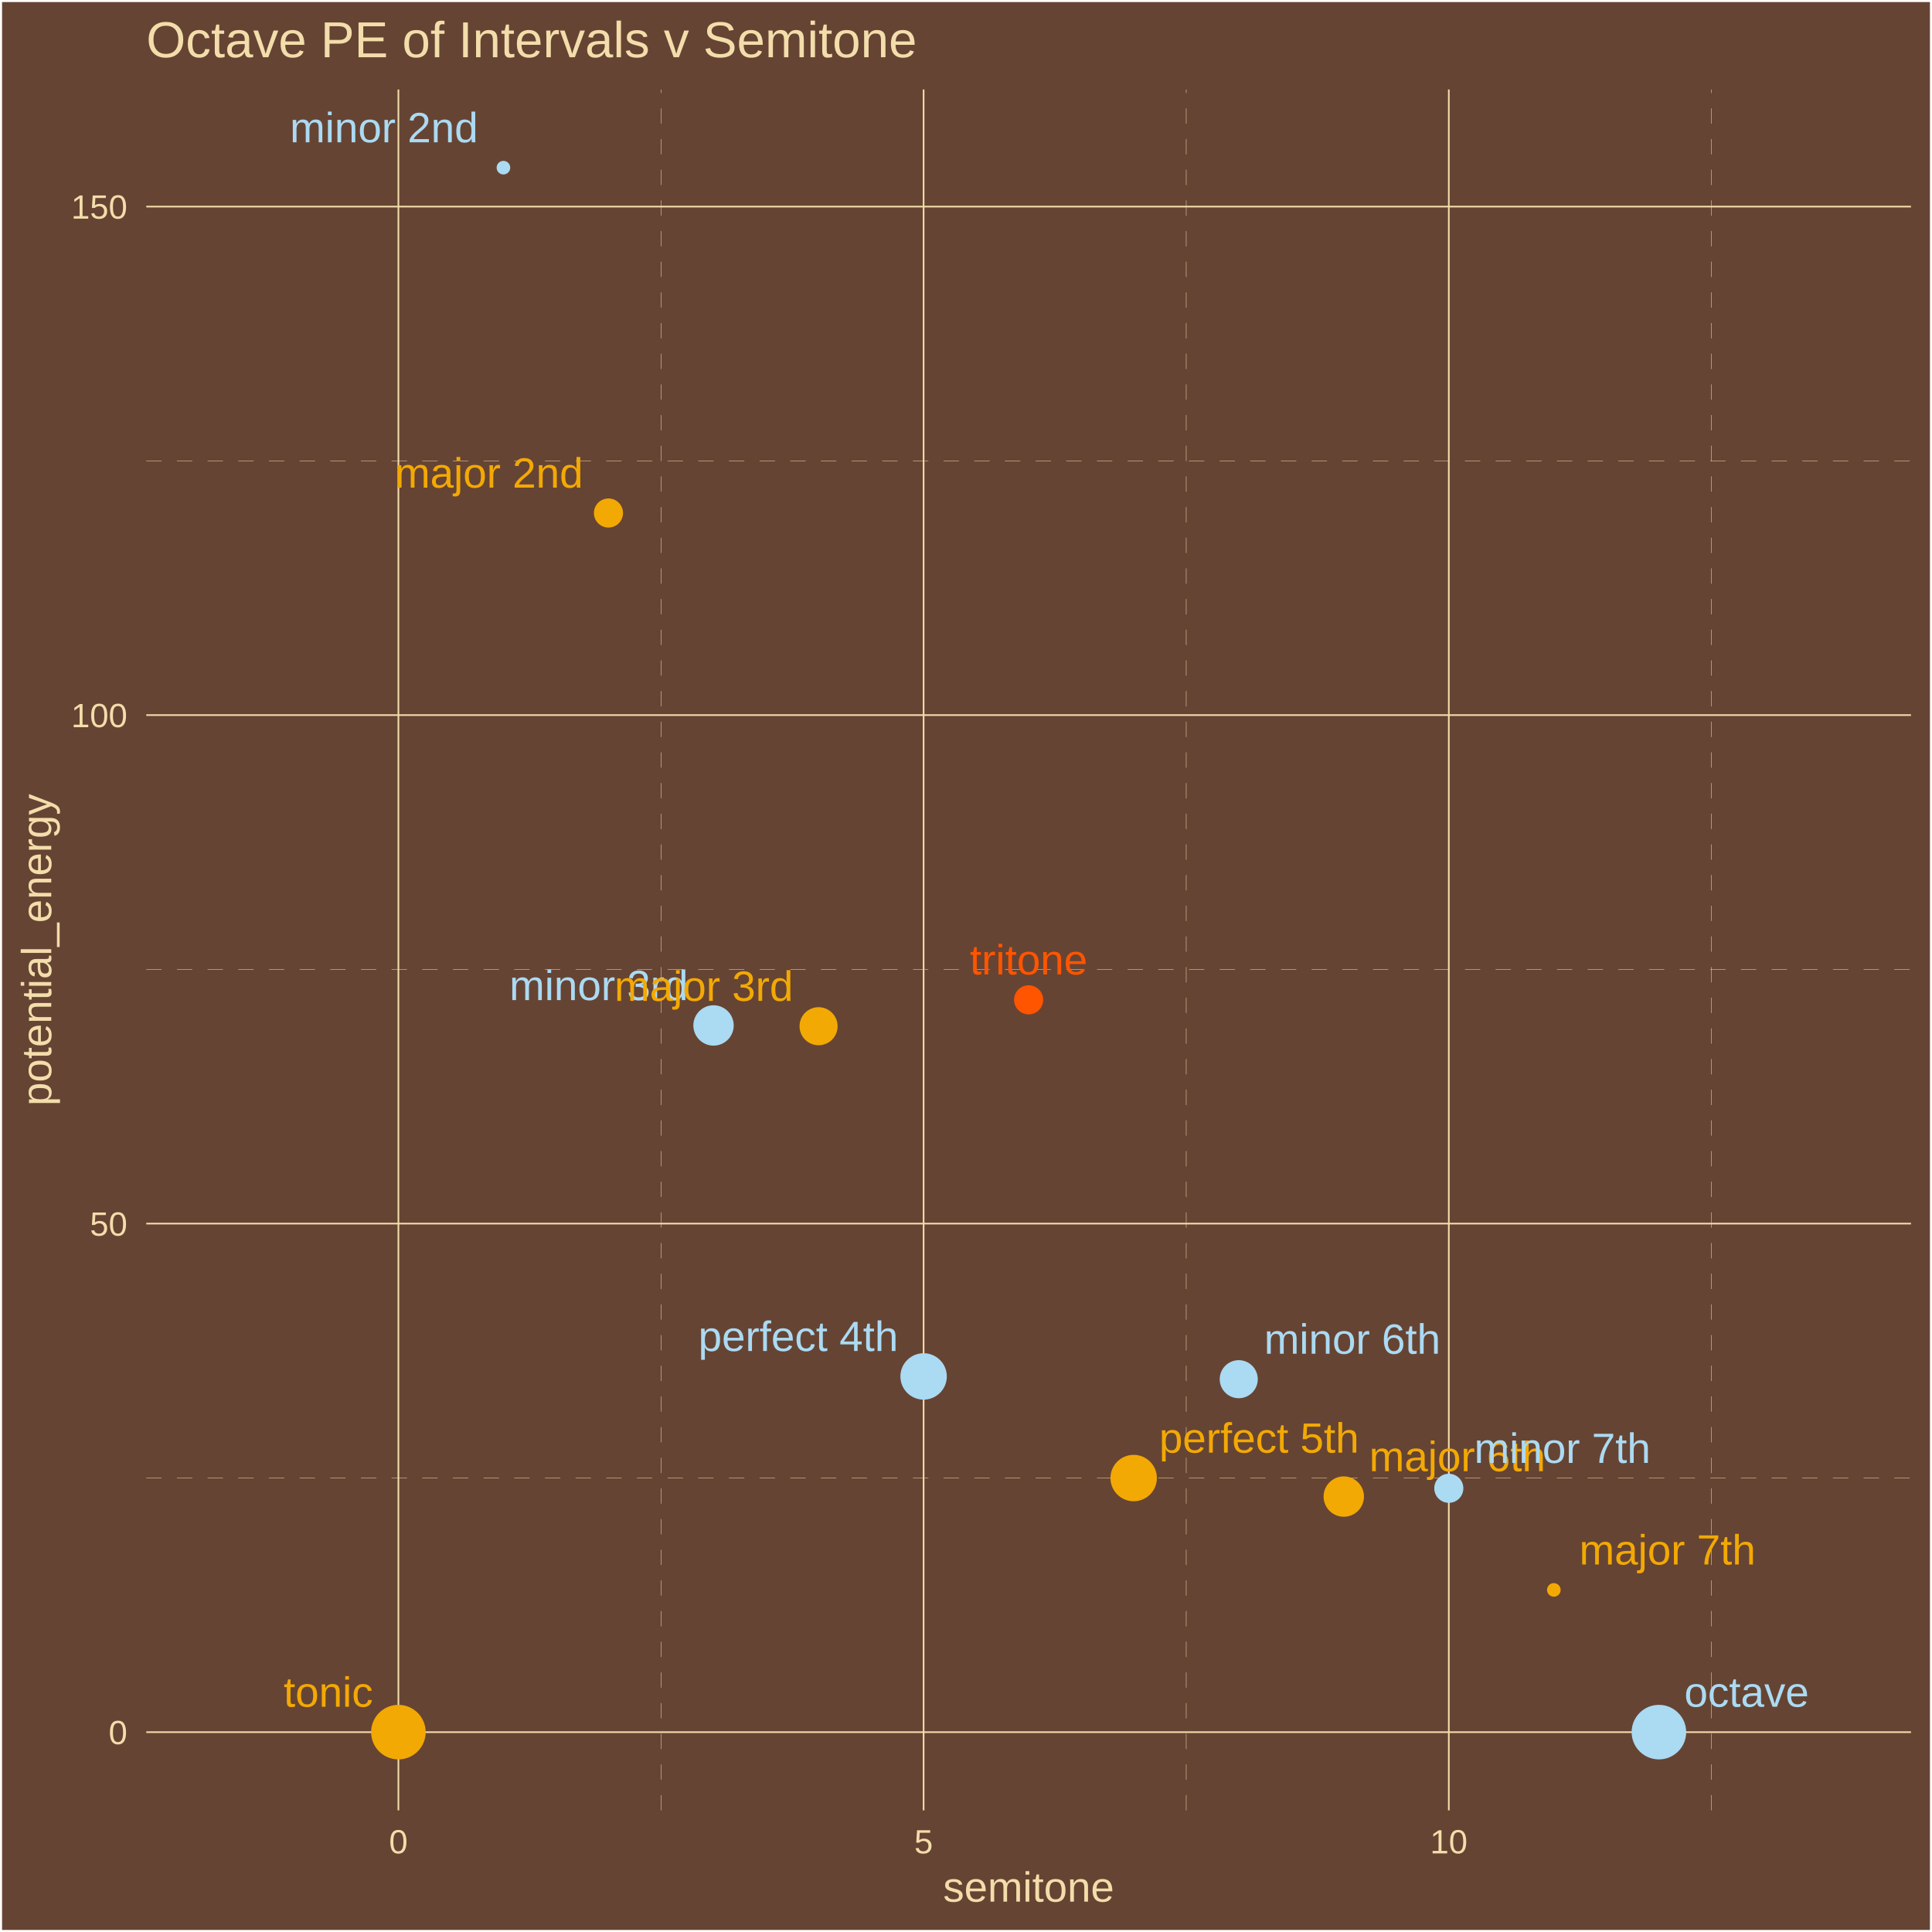
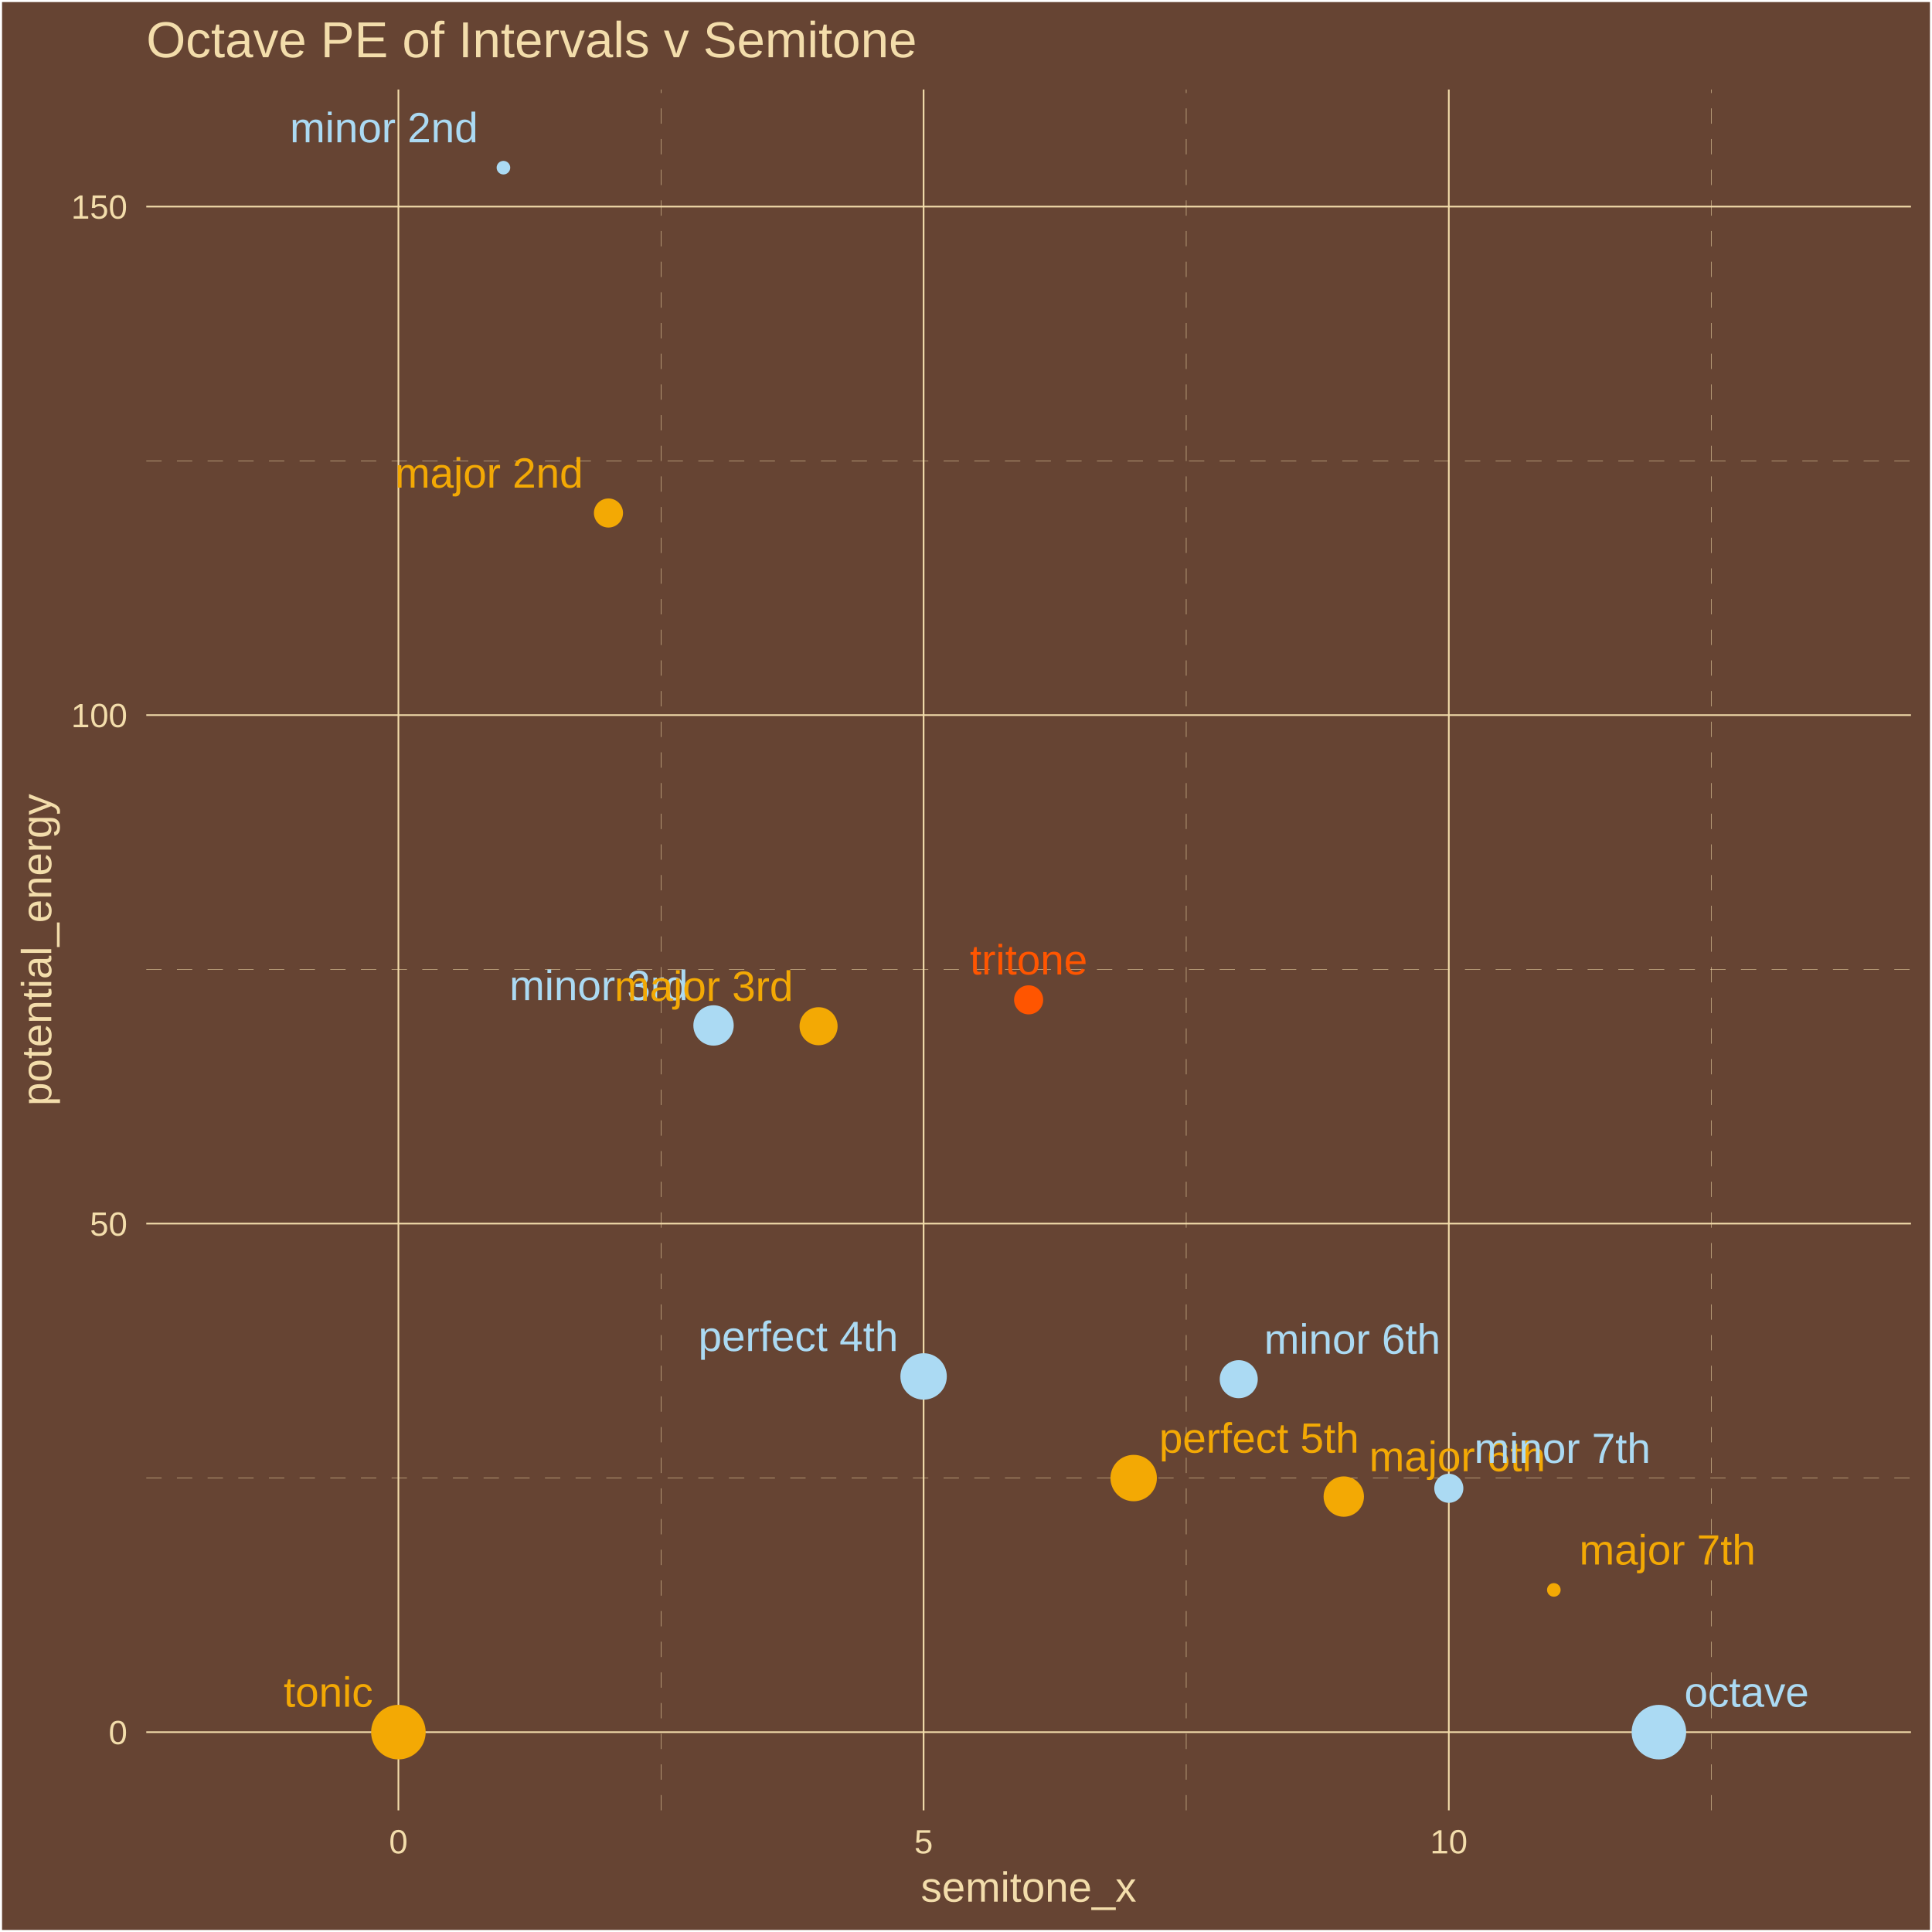
<svg xmlns="http://www.w3.org/2000/svg" class="svglite" width="504.00pt" height="504.00pt" viewBox="0 0 504.00 504.00">
  <defs>
    <style type="text/css">
    .svglite line, .svglite polyline, .svglite polygon, .svglite path, .svglite rect, .svglite circle {
      fill: none;
      stroke: #000000;
      stroke-linecap: round;
      stroke-linejoin: round;
      stroke-miterlimit: 10.00;
    }
    .svglite text {
      white-space: pre;
    }
  </style>
  </defs>
  <rect width="100%" height="100%" style="stroke: none; fill: #664433;" />
  <defs>
    <clipPath id="cpMC4wMHw1MDQuMDB8MC4wMHw1MDQuMDA=">
      <rect x="0.00" y="0.00" width="504.00" height="504.00" />
    </clipPath>
  </defs>
  <g clip-path="url(#cpMC4wMHw1MDQuMDB8MC4wMHw1MDQuMDA=)">
    <rect x="0.00" y="0" width="504.00" height="504.00" style="stroke-width: 1.07; stroke: #FFFFFF; fill: #664433;" />
  </g>
  <defs>
    <clipPath id="cpMzguMTZ8NDk4LjUyfDIzLjM0fDQ3Mi4yNw==">
      <rect x="38.16" y="23.34" width="460.36" height="448.93" />
    </clipPath>
  </defs>
  <g clip-path="url(#cpMzguMTZ8NDk4LjUyfDIzLjM0fDQ3Mi4yNw==)">
    <rect x="38.16" y="23.34" width="460.36" height="448.93" style="stroke-width: 1.07; stroke: none; fill: #664433;" />
    <polyline points="38.16,385.53 498.52,385.53 " style="stroke-width: 0.11; stroke: #F3DDAB; stroke-dasharray: 4.00,4.00; stroke-linecap: butt;" />
    <polyline points="38.16,252.87 498.52,252.87 " style="stroke-width: 0.11; stroke: #F3DDAB; stroke-dasharray: 4.00,4.00; stroke-linecap: butt;" />
    <polyline points="38.16,120.22 498.52,120.22 " style="stroke-width: 0.11; stroke: #F3DDAB; stroke-dasharray: 4.00,4.00; stroke-linecap: butt;" />
    <polyline points="172.43,472.27 172.43,23.34 " style="stroke-width: 0.11; stroke: #F3DDAB; stroke-dasharray: 4.00,4.00; stroke-linecap: butt;" />
    <polyline points="309.45,472.27 309.45,23.34 " style="stroke-width: 0.11; stroke: #F3DDAB; stroke-dasharray: 4.00,4.00; stroke-linecap: butt;" />
    <polyline points="446.46,472.27 446.46,23.34 " style="stroke-width: 0.11; stroke: #F3DDAB; stroke-dasharray: 4.00,4.00; stroke-linecap: butt;" />
    <polyline points="38.16,451.86 498.52,451.86 " style="stroke-width: 0.43; stroke: #F3DDAB; stroke-linecap: butt;" />
    <polyline points="38.16,319.20 498.52,319.20 " style="stroke-width: 0.43; stroke: #F3DDAB; stroke-linecap: butt;" />
    <polyline points="38.16,186.55 498.52,186.55 " style="stroke-width: 0.43; stroke: #F3DDAB; stroke-linecap: butt;" />
    <polyline points="38.16,53.89 498.52,53.89 " style="stroke-width: 0.43; stroke: #F3DDAB; stroke-linecap: butt;" />
    <polyline points="103.93,472.27 103.93,23.34 " style="stroke-width: 0.43; stroke: #F3DDAB; stroke-linecap: butt;" />
    <polyline points="240.94,472.27 240.94,23.34 " style="stroke-width: 0.43; stroke: #F3DDAB; stroke-linecap: butt;" />
    <polyline points="377.95,472.27 377.95,23.34 " style="stroke-width: 0.43; stroke: #F3DDAB; stroke-linecap: butt;" />
    <circle cx="103.93" cy="451.86" r="6.76" style="stroke-width: 0.71; stroke: #F3A904; fill: #F3A904;" />
    <circle cx="131.33" cy="43.74" r="1.42" style="stroke-width: 0.71; stroke: #ABDAF3; fill: #ABDAF3;" />
    <circle cx="158.73" cy="133.83" r="3.44" style="stroke-width: 0.71; stroke: #F3A904; fill: #F3A904;" />
    <circle cx="186.14" cy="267.51" r="4.91" style="stroke-width: 0.71; stroke: #ABDAF3; fill: #ABDAF3;" />
    <circle cx="213.54" cy="267.71" r="4.61" style="stroke-width: 0.71; stroke: #F3A904; fill: #F3A904;" />
    <circle cx="240.94" cy="359.07" r="5.70" style="stroke-width: 0.71; stroke: #ABDAF3; fill: #ABDAF3;" />
    <circle cx="268.34" cy="260.83" r="3.44" style="stroke-width: 0.71; stroke: #FF5500; fill: #FF5500;" />
    <circle cx="295.74" cy="385.58" r="5.70" style="stroke-width: 0.71; stroke: #F3A904; fill: #F3A904;" />
    <circle cx="323.15" cy="359.79" r="4.61" style="stroke-width: 0.71; stroke: #ABDAF3; fill: #ABDAF3;" />
    <circle cx="350.55" cy="390.41" r="4.91" style="stroke-width: 0.71; stroke: #F3A904; fill: #F3A904;" />
    <circle cx="377.95" cy="388.25" r="3.44" style="stroke-width: 0.71; stroke: #ABDAF3; fill: #ABDAF3;" />
    <circle cx="405.35" cy="414.76" r="1.42" style="stroke-width: 0.71; stroke: #F3A904; fill: #F3A904;" />
    <circle cx="432.76" cy="451.86" r="6.76" style="stroke-width: 0.71; stroke: #ABDAF3; fill: #ABDAF3;" />
    <polygon points="68.39,451.86 101.77,451.86 101.68,451.86 102.03,451.84 102.37,451.77 102.69,451.65 103.00,451.48 103.27,451.26 103.50,451.00 103.68,450.70 103.82,450.38 103.90,450.05 103.93,449.70 103.93,449.70 103.93,431.71 103.93,431.71 103.90,431.36 103.82,431.02 103.68,430.70 103.50,430.41 103.27,430.15 103.00,429.93 102.69,429.76 102.37,429.63 102.03,429.56 101.77,429.55 68.39,429.55 68.65,429.56 68.30,429.55 67.96,429.59 67.62,429.69 67.31,429.84 67.02,430.03 66.77,430.28 66.56,430.55 66.40,430.86 66.29,431.19 66.24,431.53 66.23,431.71 66.23,449.70 66.24,449.53 66.24,449.87 66.29,450.22 66.40,450.55 66.56,450.85 66.77,451.13 67.02,451.37 67.31,451.57 67.62,451.72 67.96,451.82 68.30,451.86 " style="stroke-width: nan; stroke: none;" />
    <text x="97.30" y="445.24" text-anchor="end" style="font-size: 11.04px;fill: #F3A904; font-family: &quot;Arial&quot;;" textLength="23.30px" lengthAdjust="spacingAndGlyphs">tonic</text>
    <polygon points="70.04,43.74 129.17,43.74 129.08,43.74 129.43,43.73 129.77,43.66 130.10,43.53 130.40,43.36 130.67,43.14 130.90,42.88 131.08,42.59 131.22,42.27 131.30,41.93 131.33,41.58 131.33,41.58 131.33,23.59 131.33,23.59 131.30,23.24 131.22,22.90 131.08,22.59 130.90,22.29 130.67,22.03 130.40,21.81 130.10,21.64 129.77,21.51 129.43,21.44 129.17,21.43 70.04,21.43 70.30,21.44 69.96,21.43 69.61,21.47 69.28,21.57 68.96,21.72 68.68,21.92 68.43,22.16 68.22,22.43 68.06,22.74 67.95,23.07 67.89,23.42 67.88,23.59 67.88,41.58 67.89,41.41 67.89,41.76 67.95,42.10 68.06,42.43 68.22,42.74 68.43,43.01 68.68,43.25 68.96,43.45 69.28,43.60 69.61,43.70 69.96,43.74 " style="stroke-width: nan; stroke: none;" />
    <text x="124.71" y="37.12" text-anchor="end" style="font-size: 11.04px;fill: #ABDAF3; font-family: &quot;Arial&quot;;" textLength="49.05px" lengthAdjust="spacingAndGlyphs">minor 2nd</text>
    <polygon points="97.45,133.83 156.57,133.83 156.49,133.83 156.83,133.82 157.17,133.75 157.50,133.62 157.80,133.45 158.07,133.23 158.30,132.97 158.49,132.68 158.62,132.36 158.71,132.02 158.73,131.67 158.73,131.67 158.73,113.68 158.73,113.68 158.71,113.33 158.62,112.99 158.49,112.67 158.30,112.38 158.07,112.12 157.80,111.90 157.50,111.73 157.17,111.60 156.83,111.53 156.57,111.52 97.45,111.52 97.71,111.53 97.36,111.52 97.01,111.56 96.68,111.66 96.37,111.81 96.08,112.01 95.83,112.25 95.62,112.52 95.46,112.83 95.35,113.16 95.29,113.50 95.29,113.68 95.29,131.67 95.29,131.50 95.29,131.85 95.35,132.19 95.46,132.52 95.62,132.83 95.83,133.10 96.08,133.34 96.37,133.54 96.68,133.69 97.01,133.79 97.36,133.83 " style="stroke-width: nan; stroke: none;" />
    <text x="152.11" y="127.21" text-anchor="end" style="font-size: 11.04px;fill: #F3A904; font-family: &quot;Arial&quot;;" textLength="49.05px" lengthAdjust="spacingAndGlyphs">major 2nd</text>
    <polygon points="127.31,267.51 183.98,267.51 183.89,267.51 184.24,267.50 184.58,267.43 184.90,267.30 185.20,267.13 185.47,266.91 185.70,266.65 185.89,266.36 186.02,266.04 186.11,265.70 186.14,265.35 186.14,265.35 186.14,247.36 186.14,247.36 186.11,247.01 186.02,246.67 185.89,246.36 185.70,246.06 185.47,245.80 185.20,245.58 184.90,245.41 184.58,245.28 184.24,245.21 183.98,245.20 127.31,245.20 127.57,245.21 127.22,245.20 126.88,245.24 126.55,245.34 126.23,245.49 125.95,245.69 125.69,245.93 125.49,246.20 125.32,246.51 125.21,246.84 125.16,247.19 125.15,247.36 125.15,265.35 125.16,265.18 125.16,265.53 125.21,265.87 125.32,266.20 125.49,266.51 125.69,266.78 125.95,267.02 126.23,267.22 126.55,267.37 126.88,267.47 127.22,267.51 " style="stroke-width: nan; stroke: none;" />
    <text x="179.51" y="260.89" text-anchor="end" style="font-size: 11.04px;fill: #ABDAF3; font-family: &quot;Arial&quot;;" textLength="46.58px" lengthAdjust="spacingAndGlyphs">minor 3rd</text>
    <polygon points="154.71,267.71 211.38,267.71 211.29,267.71 211.64,267.70 211.98,267.63 212.30,267.50 212.60,267.33 212.87,267.11 213.10,266.85 213.29,266.56 213.43,266.24 213.51,265.90 213.54,265.55 213.54,265.55 213.54,247.56 213.54,247.56 213.51,247.21 213.43,246.88 213.29,246.56 213.10,246.26 212.87,246.00 212.60,245.78 212.30,245.61 211.98,245.49 211.64,245.42 211.38,245.40 154.71,245.40 154.97,245.42 154.63,245.40 154.28,245.44 153.95,245.54 153.63,245.69 153.35,245.89 153.10,246.13 152.89,246.41 152.73,246.71 152.62,247.04 152.56,247.39 152.55,247.56 152.55,265.55 152.56,265.38 152.56,265.73 152.62,266.07 152.73,266.40 152.89,266.71 153.10,266.99 153.35,267.23 153.63,267.42 153.95,267.57 154.28,267.67 154.63,267.71 " style="stroke-width: nan; stroke: none;" />
    <text x="206.91" y="261.09" text-anchor="end" style="font-size: 11.04px;fill: #F3A904; font-family: &quot;Arial&quot;;" textLength="46.58px" lengthAdjust="spacingAndGlyphs">major 3rd</text>
    <polygon points="176.57,359.07 238.78,359.07 238.69,359.07 239.04,359.05 239.38,358.98 239.71,358.86 240.01,358.69 240.28,358.47 240.51,358.21 240.69,357.91 240.83,357.59 240.91,357.25 240.94,356.91 240.94,356.91 240.94,338.91 240.94,338.91 240.91,338.57 240.83,338.23 240.69,337.91 240.51,337.62 240.28,337.36 240.01,337.14 239.71,336.96 239.38,336.84 239.04,336.77 238.78,336.75 176.57,336.75 176.83,336.77 176.48,336.76 176.14,336.80 175.81,336.90 175.49,337.04 175.21,337.24 174.96,337.48 174.75,337.76 174.58,338.07 174.47,338.40 174.42,338.74 174.41,338.91 174.41,356.91 174.42,356.73 174.42,357.08 174.47,357.42 174.58,357.75 174.75,358.06 174.96,358.34 175.21,358.58 175.49,358.78 175.81,358.93 176.14,359.02 176.48,359.07 " style="stroke-width: nan; stroke: none;" />
    <text x="234.32" y="352.44" text-anchor="end" style="font-size: 11.04px;fill: #ABDAF3; font-family: &quot;Arial&quot;;" textLength="52.13px" lengthAdjust="spacingAndGlyphs">perfect 4th</text>
    <polygon points="247.97,260.83 288.71,260.83 288.62,260.83 288.97,260.81 289.31,260.74 289.64,260.62 289.94,260.44 290.21,260.22 290.44,259.96 290.62,259.67 290.76,259.35 290.84,259.01 290.87,258.67 290.87,258.67 290.87,240.67 290.87,240.67 290.84,240.33 290.76,239.99 290.62,239.67 290.44,239.38 290.21,239.12 289.94,238.90 289.64,238.72 289.31,238.60 288.97,238.53 288.71,238.51 247.97,238.51 248.23,238.53 247.89,238.52 247.54,238.56 247.21,238.65 246.89,238.80 246.61,239.00 246.36,239.24 246.15,239.52 245.99,239.83 245.88,240.16 245.82,240.50 245.81,240.67 245.81,258.67 245.82,258.49 245.82,258.84 245.88,259.18 245.99,259.51 246.15,259.82 246.36,260.10 246.61,260.34 246.89,260.54 247.21,260.69 247.54,260.78 247.89,260.83 " style="stroke-width: nan; stroke: none;" />
    <text x="268.34" y="254.20" text-anchor="middle" style="font-size: 11.04px;fill: #FF5500; font-family: &quot;Arial&quot;;" textLength="30.66px" lengthAdjust="spacingAndGlyphs">tritone</text>
    <polygon points="297.90,385.58 360.11,385.58 360.03,385.58 360.37,385.56 360.71,385.49 361.04,385.37 361.34,385.20 361.61,384.98 361.84,384.72 362.02,384.42 362.16,384.10 362.24,383.77 362.27,383.42 362.27,383.42 362.27,365.43 362.27,365.43 362.24,365.08 362.16,364.74 362.02,364.42 361.84,364.13 361.61,363.87 361.34,363.65 361.04,363.48 360.71,363.35 360.37,363.28 360.11,363.27 297.90,363.27 298.16,363.28 297.82,363.27 297.47,363.31 297.14,363.41 296.82,363.56 296.54,363.75 296.29,363.99 296.08,364.27 295.92,364.58 295.81,364.91 295.75,365.25 295.74,365.43 295.74,383.42 295.75,383.25 295.75,383.59 295.81,383.94 295.92,384.27 296.08,384.57 296.29,384.85 296.54,385.09 296.82,385.29 297.14,385.44 297.47,385.54 297.82,385.58 " style="stroke-width: nan; stroke: none;" />
    <text x="302.37" y="378.96" style="font-size: 11.04px;fill: #F3A904; font-family: &quot;Arial&quot;;" textLength="52.13px" lengthAdjust="spacingAndGlyphs">perfect 5th</text>
    <polygon points="325.31,359.79 381.37,359.79 381.28,359.78 381.63,359.77 381.97,359.70 382.29,359.58 382.59,359.40 382.86,359.18 383.09,358.92 383.28,358.63 383.41,358.31 383.50,357.97 383.53,357.63 383.53,357.63 383.53,339.63 383.53,339.63 383.50,339.29 383.41,338.95 383.28,338.63 383.09,338.34 382.86,338.08 382.59,337.86 382.29,337.68 381.97,337.56 381.63,337.49 381.37,337.47 325.31,337.47 325.57,337.49 325.22,337.48 324.87,337.52 324.54,337.61 324.23,337.76 323.94,337.96 323.69,338.20 323.48,338.48 323.32,338.79 323.21,339.12 323.15,339.46 323.15,339.63 323.15,357.63 323.15,357.45 323.15,357.80 323.21,358.14 323.32,358.47 323.48,358.78 323.69,359.06 323.94,359.30 324.23,359.50 324.54,359.65 324.87,359.74 325.22,359.78 " style="stroke-width: nan; stroke: none;" />
    <text x="329.77" y="353.16" style="font-size: 11.04px;fill: #ABDAF3; font-family: &quot;Arial&quot;;" textLength="45.98px" lengthAdjust="spacingAndGlyphs">minor 6th</text>
    <polygon points="352.71,390.41 408.77,390.41 408.68,390.41 409.03,390.39 409.37,390.33 409.69,390.20 409.99,390.03 410.26,389.81 410.49,389.55 410.68,389.25 410.82,388.93 410.90,388.60 410.93,388.25 410.93,388.25 410.93,370.26 410.93,370.26 410.90,369.91 410.82,369.57 410.68,369.25 410.49,368.96 410.26,368.70 409.99,368.48 409.69,368.31 409.37,368.18 409.03,368.11 408.77,368.10 352.71,368.10 352.97,368.11 352.62,368.10 352.28,368.14 351.94,368.24 351.63,368.39 351.34,368.58 351.09,368.83 350.88,369.10 350.72,369.41 350.61,369.74 350.56,370.08 350.55,370.26 350.55,388.25 350.56,388.08 350.56,388.42 350.61,388.77 350.72,389.10 350.88,389.41 351.09,389.68 351.34,389.92 351.63,390.12 351.94,390.27 352.28,390.37 352.62,390.41 " style="stroke-width: nan; stroke: none;" />
    <text x="357.17" y="383.79" style="font-size: 11.04px;fill: #F3A904; font-family: &quot;Arial&quot;;" textLength="45.98px" lengthAdjust="spacingAndGlyphs">major 6th</text>
    <polygon points="380.11,388.25 436.17,388.25 436.08,388.25 436.43,388.24 436.77,388.17 437.10,388.05 437.40,387.87 437.67,387.65 437.90,387.39 438.08,387.10 438.22,386.78 438.30,386.44 438.33,386.09 438.33,386.09 438.33,368.10 438.33,368.10 438.30,367.76 438.22,367.42 438.08,367.10 437.90,366.80 437.67,366.54 437.40,366.32 437.10,366.15 436.77,366.03 436.43,365.96 436.17,365.94 380.11,365.94 380.37,365.96 380.02,365.94 379.68,365.99 379.34,366.08 379.03,366.23 378.74,366.43 378.49,366.67 378.29,366.95 378.12,367.25 378.01,367.58 377.96,367.93 377.95,368.10 377.95,386.09 377.96,385.92 377.96,386.27 378.01,386.61 378.12,386.94 378.29,387.25 378.49,387.53 378.74,387.77 379.03,387.97 379.34,388.11 379.68,388.21 380.02,388.25 " style="stroke-width: nan; stroke: none;" />
    <text x="384.57" y="381.63" style="font-size: 11.04px;fill: #ABDAF3; font-family: &quot;Arial&quot;;" textLength="45.98px" lengthAdjust="spacingAndGlyphs">minor 7th</text>
    <polygon points="407.51,414.76 463.57,414.76 463.49,414.76 463.83,414.74 464.17,414.67 464.50,414.55 464.80,414.38 465.07,414.16 465.30,413.90 465.48,413.60 465.62,413.28 465.70,412.94 465.73,412.60 465.73,412.60 465.73,394.61 465.73,394.61 465.70,394.26 465.62,393.92 465.48,393.60 465.30,393.31 465.07,393.05 464.80,392.83 464.50,392.65 464.17,392.53 463.83,392.46 463.57,392.45 407.51,392.45 407.77,392.46 407.43,392.45 407.08,392.49 406.75,392.59 406.43,392.74 406.15,392.93 405.90,393.17 405.69,393.45 405.53,393.76 405.42,394.09 405.36,394.43 405.35,394.61 405.35,412.60 405.36,412.42 405.36,412.77 405.42,413.12 405.53,413.45 405.69,413.75 405.90,414.03 406.15,414.27 406.43,414.47 406.75,414.62 407.08,414.71 407.43,414.76 " style="stroke-width: nan; stroke: none;" />
    <text x="411.98" y="408.13" style="font-size: 11.04px;fill: #F3A904; font-family: &quot;Arial&quot;;" textLength="45.98px" lengthAdjust="spacingAndGlyphs">major 7th</text>
    <polygon points="434.92,451.86 477.50,451.86 477.41,451.86 477.76,451.84 478.10,451.77 478.42,451.65 478.72,451.48 478.99,451.26 479.22,451.00 479.41,450.70 479.54,450.38 479.63,450.05 479.66,449.70 479.66,449.70 479.66,431.71 479.66,431.71 479.63,431.36 479.54,431.02 479.41,430.70 479.22,430.41 478.99,430.15 478.72,429.93 478.42,429.76 478.10,429.63 477.76,429.56 477.50,429.55 434.92,429.55 435.18,429.56 434.83,429.55 434.48,429.59 434.15,429.69 433.84,429.84 433.55,430.03 433.30,430.28 433.09,430.55 432.93,430.86 432.82,431.19 432.76,431.53 432.76,431.71 432.76,449.70 432.76,449.53 432.76,449.87 432.82,450.22 432.93,450.55 433.09,450.85 433.30,451.13 433.55,451.37 433.84,451.57 434.15,451.72 434.48,451.82 434.83,451.86 " style="stroke-width: nan; stroke: none;" />
    <text x="439.38" y="445.24" style="font-size: 11.04px;fill: #ABDAF3; font-family: &quot;Arial&quot;;" textLength="32.50px" lengthAdjust="spacingAndGlyphs">octave</text>
  </g>
  <g clip-path="url(#cpMC4wMHw1MDQuMDB8MC4wMHw1MDQuMDA=)">
    <text x="33.23" y="455.01" text-anchor="end" style="font-size: 8.80px;fill: #F3DDAB; font-family: &quot;Arial&quot;;" textLength="4.90px" lengthAdjust="spacingAndGlyphs">0</text>
    <text x="33.23" y="322.36" text-anchor="end" style="font-size: 8.80px;fill: #F3DDAB; font-family: &quot;Arial&quot;;" textLength="9.79px" lengthAdjust="spacingAndGlyphs">50</text>
    <text x="33.23" y="189.70" text-anchor="end" style="font-size: 8.80px;fill: #F3DDAB; font-family: &quot;Arial&quot;;" textLength="14.69px" lengthAdjust="spacingAndGlyphs">100</text>
    <text x="33.23" y="57.04" text-anchor="end" style="font-size: 8.80px;fill: #F3DDAB; font-family: &quot;Arial&quot;;" textLength="14.69px" lengthAdjust="spacingAndGlyphs">150</text>
    <text x="103.93" y="483.50" text-anchor="middle" style="font-size: 8.80px;fill: #F3DDAB; font-family: &quot;Arial&quot;;" textLength="4.90px" lengthAdjust="spacingAndGlyphs">0</text>
    <text x="240.94" y="483.50" text-anchor="middle" style="font-size: 8.80px;fill: #F3DDAB; font-family: &quot;Arial&quot;;" textLength="4.90px" lengthAdjust="spacingAndGlyphs">5</text>
    <text x="377.95" y="483.50" text-anchor="middle" style="font-size: 8.80px;fill: #F3DDAB; font-family: &quot;Arial&quot;;" textLength="9.79px" lengthAdjust="spacingAndGlyphs">10</text>
-     <text x="268.34" y="496.09" text-anchor="middle" style="font-size: 11.00px;fill: #F3DDAB; font-family: &quot;Arial&quot;;" textLength="44.64px" lengthAdjust="spacingAndGlyphs">semitone</text>
+     <text x="268.34" y="496.09" text-anchor="middle" style="font-size: 11.00px;fill: #F3DDAB; font-family: &quot;Arial&quot;;" textLength="56.26px" lengthAdjust="spacingAndGlyphs">semitone_x</text>
    <text transform="translate(13.37,247.80) rotate(-90)" text-anchor="middle" style="font-size: 11.00px;fill: #F3DDAB; font-family: &quot;Arial&quot;;" textLength="81.35px" lengthAdjust="spacingAndGlyphs">potential_energy</text>
    <text x="38.16" y="14.94" style="font-size: 13.20px;fill: #F3DDAB; font-family: &quot;Arial&quot;;" textLength="200.89px" lengthAdjust="spacingAndGlyphs">Octave PE of Intervals v Semitone</text>
  </g>
</svg>
